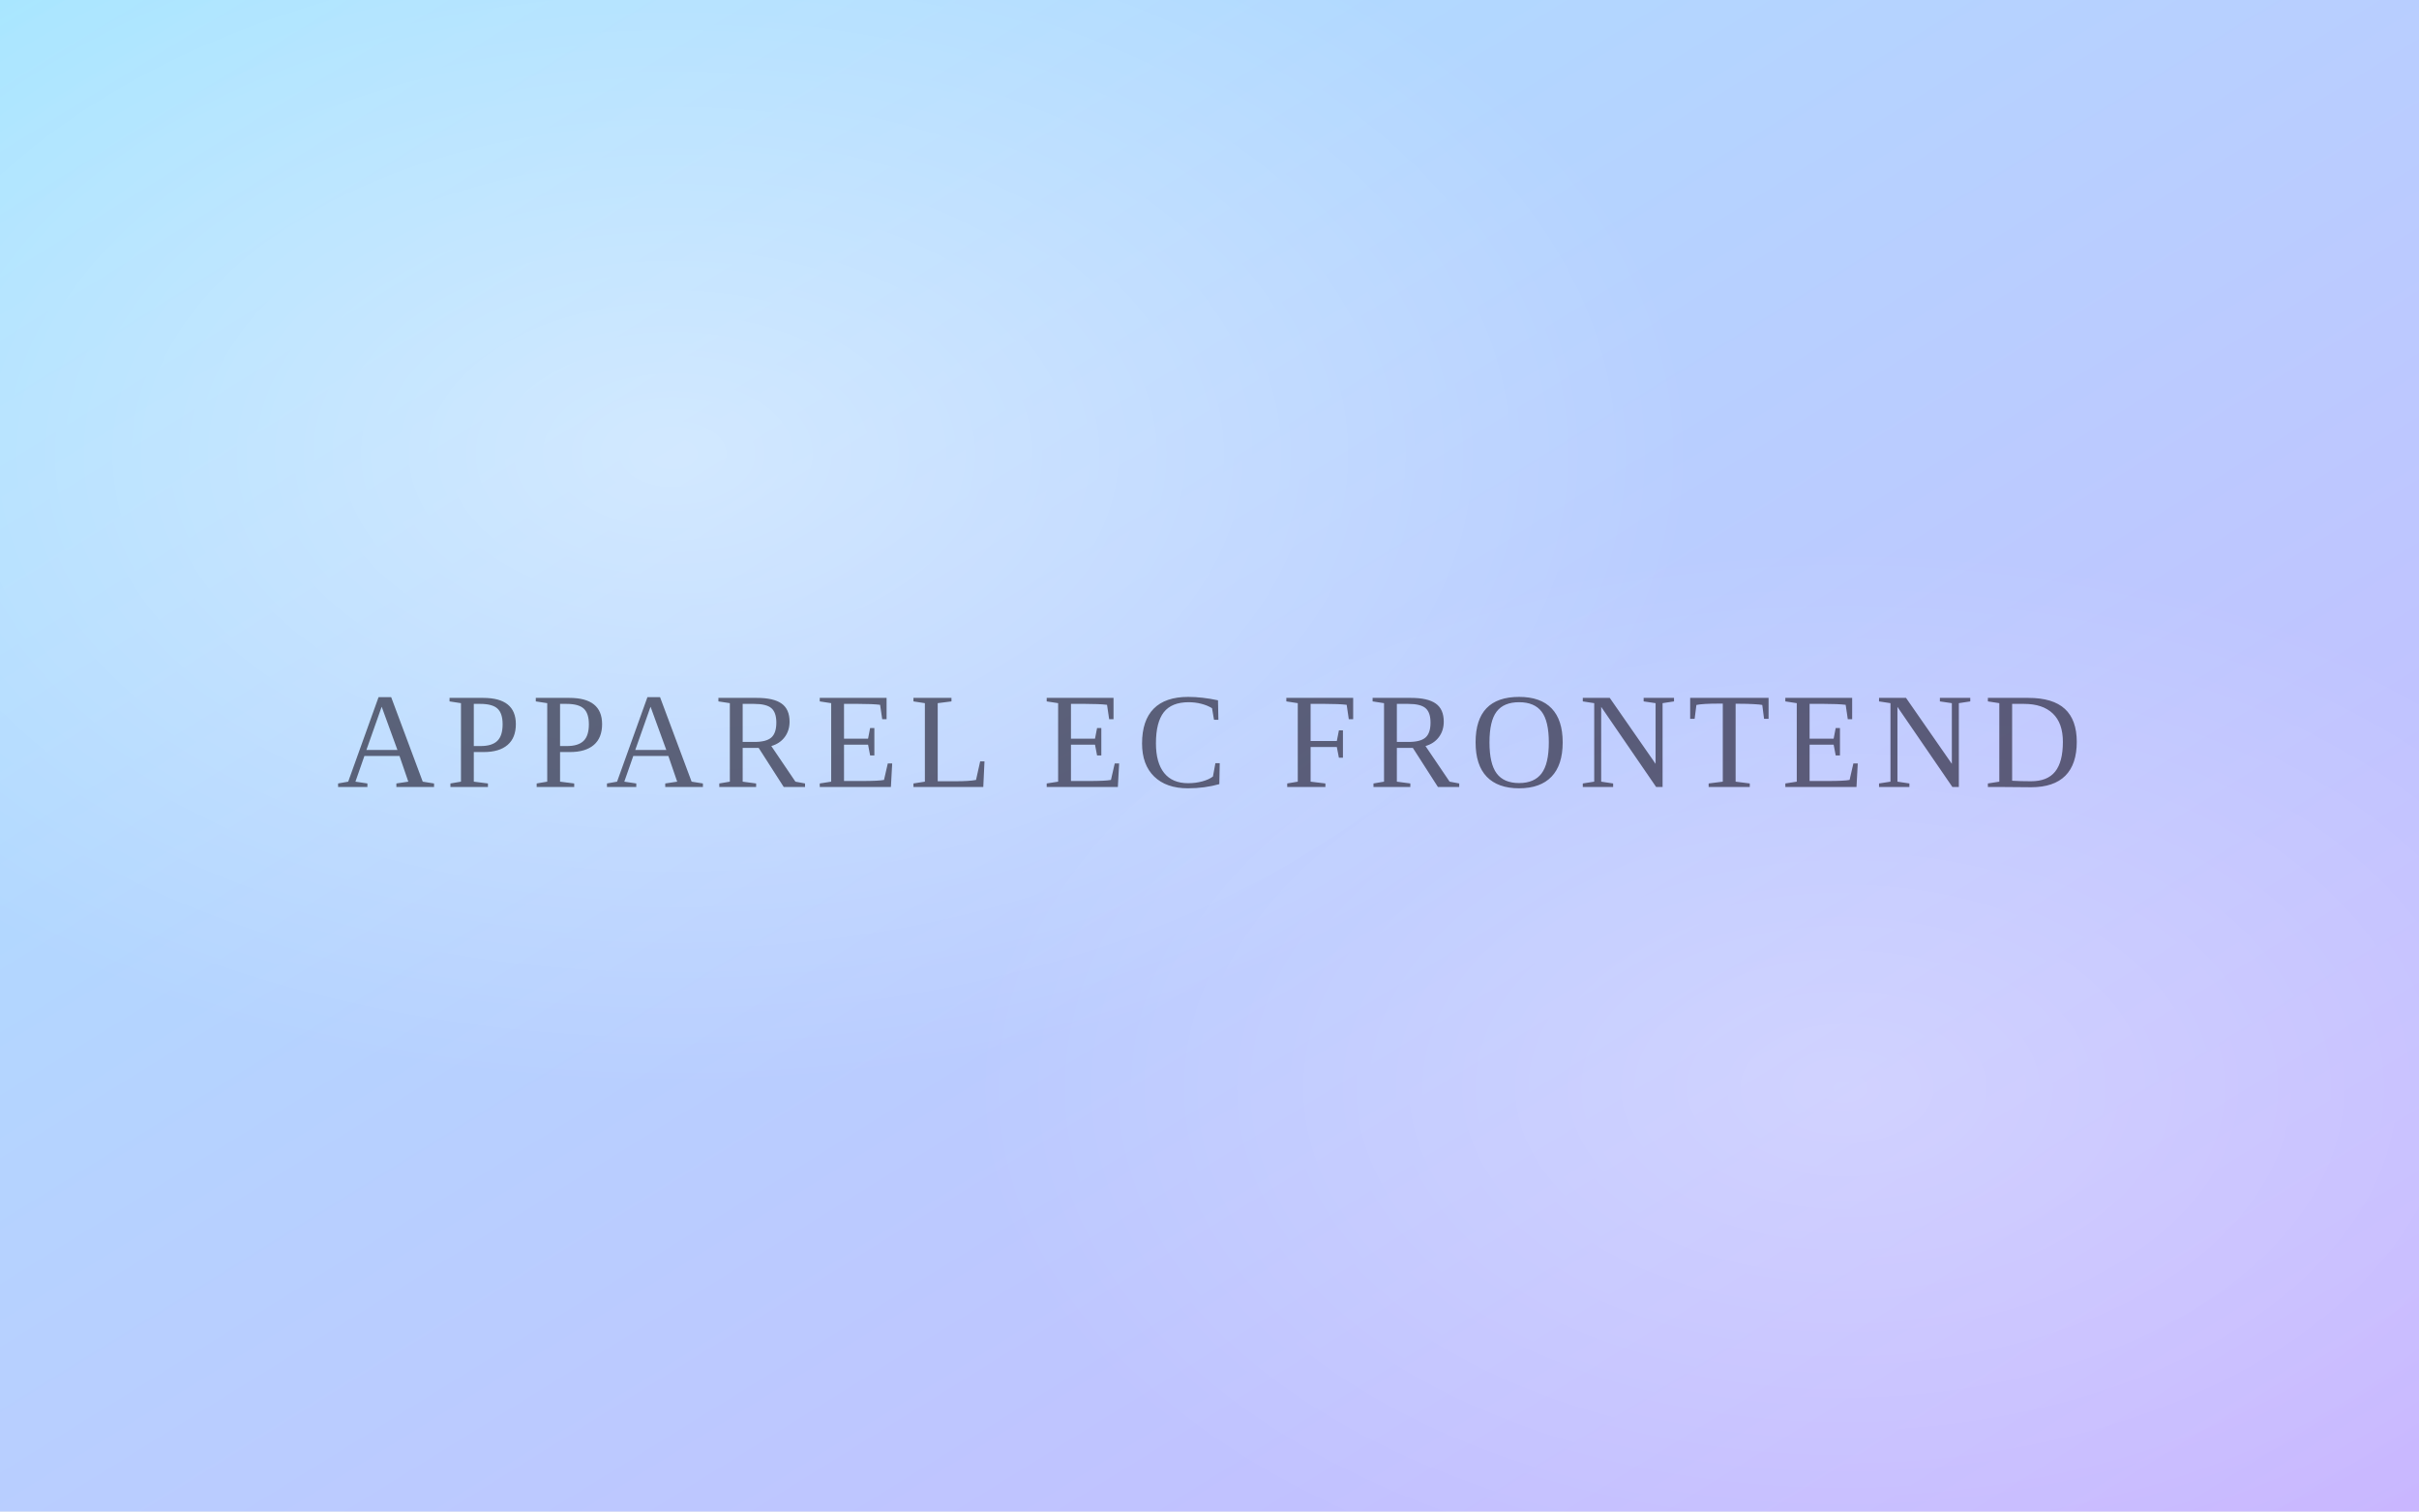
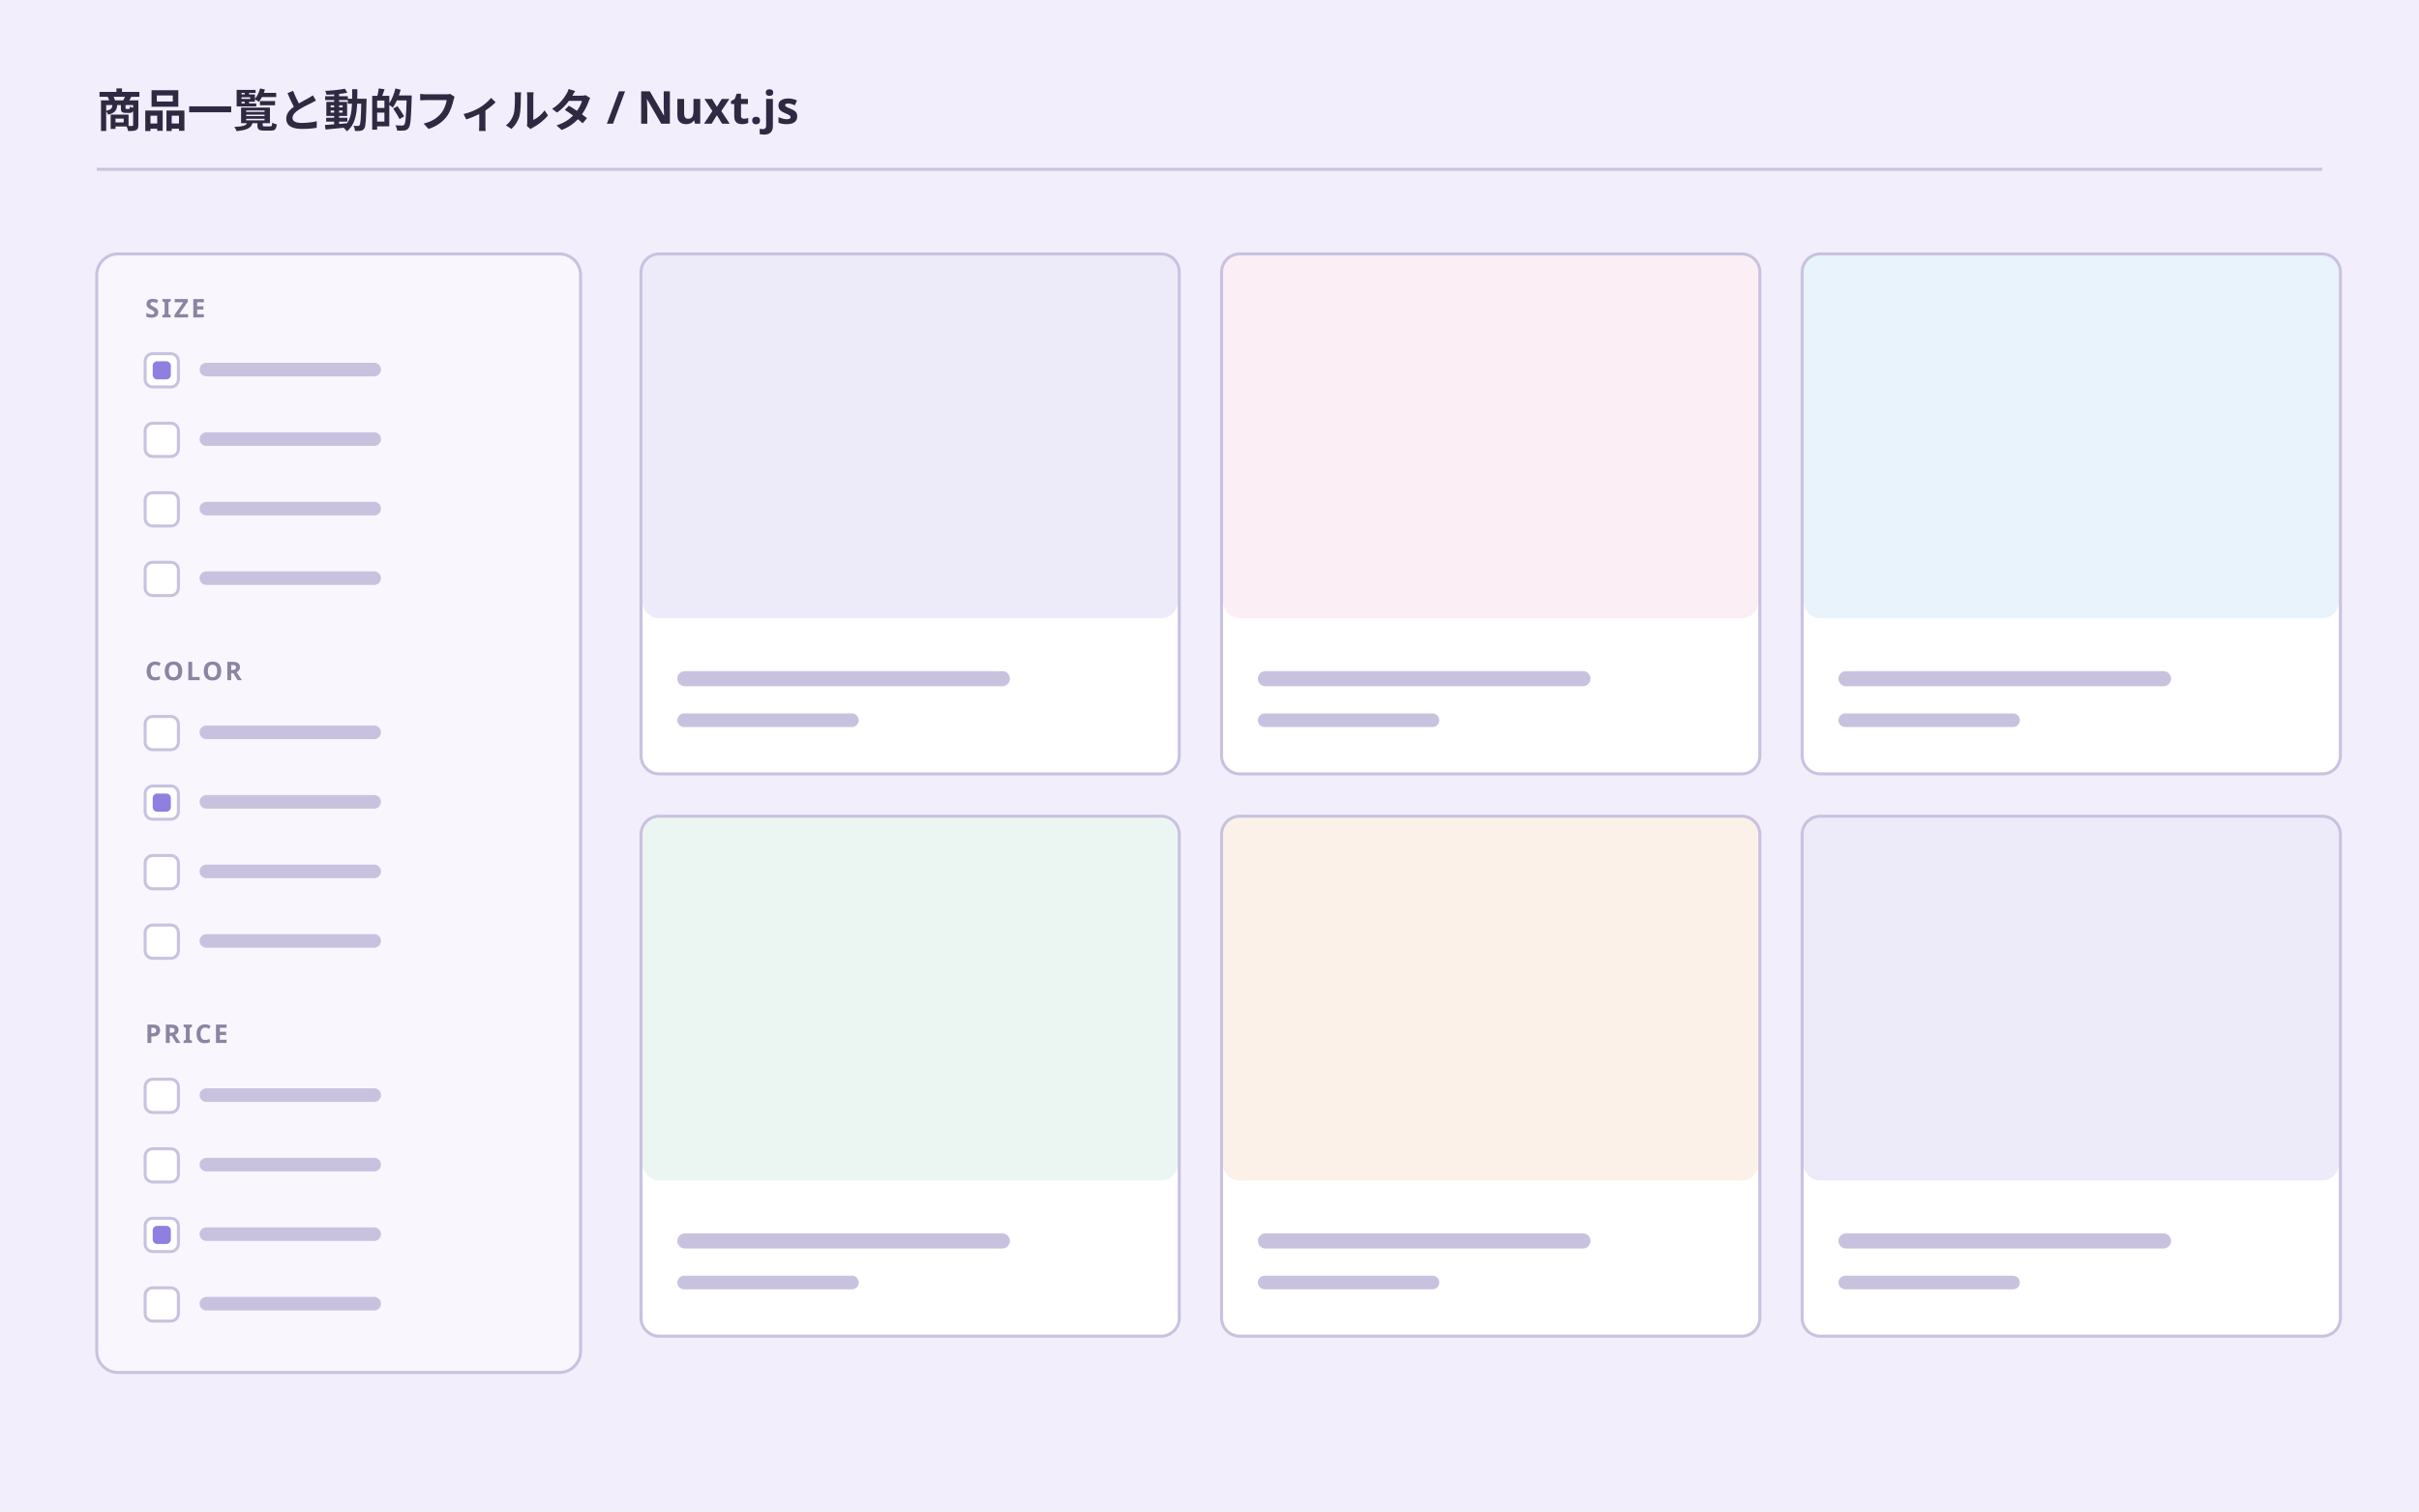
- <svg xmlns="http://www.w3.org/2000/svg" viewBox="0 0 1600 1000" width="1600" height="1000" role="img" aria-label="APPAREL EC FRONTEND">
+ <svg xmlns="http://www.w3.org/2000/svg" viewBox="0 0 1600 1000" width="1600" height="1000" role="img" aria-label="商品一覧と動的フィルタ / Nuxt.js">
  <defs>
-     <linearGradient id="g" x1="0" y1="0" x2="1" y2="1">
-       <stop offset="0%" stop-color="#a8e6ff" />
-       <stop offset="100%" stop-color="#c9b6ff" />
-     </linearGradient>
-     <radialGradient id="h1" cx="28%" cy="30%" r="42%">
-       <stop offset="0%" stop-color="#ffffff" stop-opacity="0.42" />
-       <stop offset="100%" stop-color="#ffffff" stop-opacity="0" />
-     </radialGradient>
-     <radialGradient id="h2" cx="76%" cy="72%" r="36%">
-       <stop offset="0%" stop-color="#ffffff" stop-opacity="0.26" />
-       <stop offset="100%" stop-color="#ffffff" stop-opacity="0" />
-     </radialGradient>
+     <marker id="tip" viewBox="0 0 10 10" refX="9" refY="5" markerWidth="7" markerHeight="7" orient="auto">
+       <path d="M0 0 L10 5 L0 10 z" fill="#8b84a3" />
+     </marker>
  </defs>
-   <rect width="1600" height="1000" fill="url(#g)" />
-   <rect width="1600" height="1000" fill="url(#h1)" />
-   <rect width="1600" height="1000" fill="url(#h2)" />
-   <text x="50%" y="50%" dominant-baseline="middle" text-anchor="middle" font-family="Georgia, 'Times New Roman', serif" font-size="90" fill="#1a1526" opacity="0.62" letter-spacing="7">APPAREL EC FRONTEND</text>
+   <rect width="1600" height="1000" fill="#f2eefb" />
+   <text x="64" y="84" fill="#2f2941" font-family="'Segoe UI',system-ui,sans-serif" font-size="30" font-weight="600" text-anchor="start" letter-spacing="0">商品一覧と動的フィルタ / Nuxt.js</text>
+   <line x1="64" y1="112" x2="1536" y2="112" stroke="#c9c2df" stroke-width="2" />
+   <rect x="64" y="168" width="320" height="740" rx="14" fill="rgba(255,255,255,.55)" stroke="#c9c2df" stroke-width="2" />
+   <text x="96" y="210" fill="#8b84a3" font-family="'Segoe UI',system-ui,sans-serif" font-size="17" font-weight="600" text-anchor="start" letter-spacing="1.5">SIZE</text>
+   <rect x="96" y="234" width="22" height="22" rx="5" fill="#ffffff" stroke="#c9c2df" stroke-width="2" />
+   <rect x="101" y="239" width="12" height="12" rx="3" fill="#8f7fe0" />
+   <rect x="132" y="240" width="120" height="9" rx="4.5" fill="#c9c2df" />
+   <rect x="96" y="280" width="22" height="22" rx="5" fill="#ffffff" stroke="#c9c2df" stroke-width="2" />
+   <rect x="132" y="286" width="120" height="9" rx="4.5" fill="#c9c2df" />
+   <rect x="96" y="326" width="22" height="22" rx="5" fill="#ffffff" stroke="#c9c2df" stroke-width="2" />
+   <rect x="132" y="332" width="120" height="9" rx="4.5" fill="#c9c2df" />
+   <rect x="96" y="372" width="22" height="22" rx="5" fill="#ffffff" stroke="#c9c2df" stroke-width="2" />
+   <rect x="132" y="378" width="120" height="9" rx="4.5" fill="#c9c2df" />
+   <text x="96" y="450" fill="#8b84a3" font-family="'Segoe UI',system-ui,sans-serif" font-size="17" font-weight="600" text-anchor="start" letter-spacing="1.5">COLOR</text>
+   <rect x="96" y="474" width="22" height="22" rx="5" fill="#ffffff" stroke="#c9c2df" stroke-width="2" />
+   <rect x="132" y="480" width="120" height="9" rx="4.5" fill="#c9c2df" />
+   <rect x="96" y="520" width="22" height="22" rx="5" fill="#ffffff" stroke="#c9c2df" stroke-width="2" />
+   <rect x="101" y="525" width="12" height="12" rx="3" fill="#8f7fe0" />
+   <rect x="132" y="526" width="120" height="9" rx="4.5" fill="#c9c2df" />
+   <rect x="96" y="566" width="22" height="22" rx="5" fill="#ffffff" stroke="#c9c2df" stroke-width="2" />
+   <rect x="132" y="572" width="120" height="9" rx="4.5" fill="#c9c2df" />
+   <rect x="96" y="612" width="22" height="22" rx="5" fill="#ffffff" stroke="#c9c2df" stroke-width="2" />
+   <rect x="132" y="618" width="120" height="9" rx="4.5" fill="#c9c2df" />
+   <text x="96" y="690" fill="#8b84a3" font-family="'Segoe UI',system-ui,sans-serif" font-size="17" font-weight="600" text-anchor="start" letter-spacing="1.5">PRICE</text>
+   <rect x="96" y="714" width="22" height="22" rx="5" fill="#ffffff" stroke="#c9c2df" stroke-width="2" />
+   <rect x="132" y="720" width="120" height="9" rx="4.5" fill="#c9c2df" />
+   <rect x="96" y="760" width="22" height="22" rx="5" fill="#ffffff" stroke="#c9c2df" stroke-width="2" />
+   <rect x="132" y="766" width="120" height="9" rx="4.5" fill="#c9c2df" />
+   <rect x="96" y="806" width="22" height="22" rx="5" fill="#ffffff" stroke="#c9c2df" stroke-width="2" />
+   <rect x="101" y="811" width="12" height="12" rx="3" fill="#8f7fe0" />
+   <rect x="132" y="812" width="120" height="9" rx="4.5" fill="#c9c2df" />
+   <rect x="96" y="852" width="22" height="22" rx="5" fill="#ffffff" stroke="#c9c2df" stroke-width="2" />
+   <rect x="132" y="858" width="120" height="9" rx="4.5" fill="#c9c2df" />
+   <rect x="424" y="168" width="356" height="344" rx="12" fill="#ffffff" stroke="#c9c2df" stroke-width="2" />
+   <rect x="425" y="169" width="354" height="240" rx="11" fill="#8f7fe0" opacity="0.16" />
+   <rect x="448" y="444" width="220" height="10" rx="5" fill="#c9c2df" />
+   <rect x="448" y="472" width="120" height="9" rx="4.5" fill="#c9c2df" />
+   <rect x="808" y="168" width="356" height="344" rx="12" fill="#ffffff" stroke="#c9c2df" stroke-width="2" />
+   <rect x="809" y="169" width="354" height="240" rx="11" fill="#e492bf" opacity="0.16" />
+   <rect x="832" y="444" width="220" height="10" rx="5" fill="#c9c2df" />
+   <rect x="832" y="472" width="120" height="9" rx="4.5" fill="#c9c2df" />
+   <rect x="1192" y="168" width="356" height="344" rx="12" fill="#ffffff" stroke="#c9c2df" stroke-width="2" />
+   <rect x="1193" y="169" width="354" height="240" rx="11" fill="#6fb3e4" opacity="0.16" />
+   <rect x="1216" y="444" width="220" height="10" rx="5" fill="#c9c2df" />
+   <rect x="1216" y="472" width="120" height="9" rx="4.5" fill="#c9c2df" />
+   <rect x="424" y="540" width="356" height="344" rx="12" fill="#ffffff" stroke="#c9c2df" stroke-width="2" />
+   <rect x="425" y="541" width="354" height="240" rx="11" fill="#7dc7ae" opacity="0.16" />
+   <rect x="448" y="816" width="220" height="10" rx="5" fill="#c9c2df" />
+   <rect x="448" y="844" width="120" height="9" rx="4.5" fill="#c9c2df" />
+   <rect x="808" y="540" width="356" height="344" rx="12" fill="#ffffff" stroke="#c9c2df" stroke-width="2" />
+   <rect x="809" y="541" width="354" height="240" rx="11" fill="#e5a86a" opacity="0.16" />
+   <rect x="832" y="816" width="220" height="10" rx="5" fill="#c9c2df" />
+   <rect x="832" y="844" width="120" height="9" rx="4.5" fill="#c9c2df" />
+   <rect x="1192" y="540" width="356" height="344" rx="12" fill="#ffffff" stroke="#c9c2df" stroke-width="2" />
+   <rect x="1193" y="541" width="354" height="240" rx="11" fill="#8f7fe0" opacity="0.16" />
+   <rect x="1216" y="816" width="220" height="10" rx="5" fill="#c9c2df" />
+   <rect x="1216" y="844" width="120" height="9" rx="4.5" fill="#c9c2df" />
</svg>
